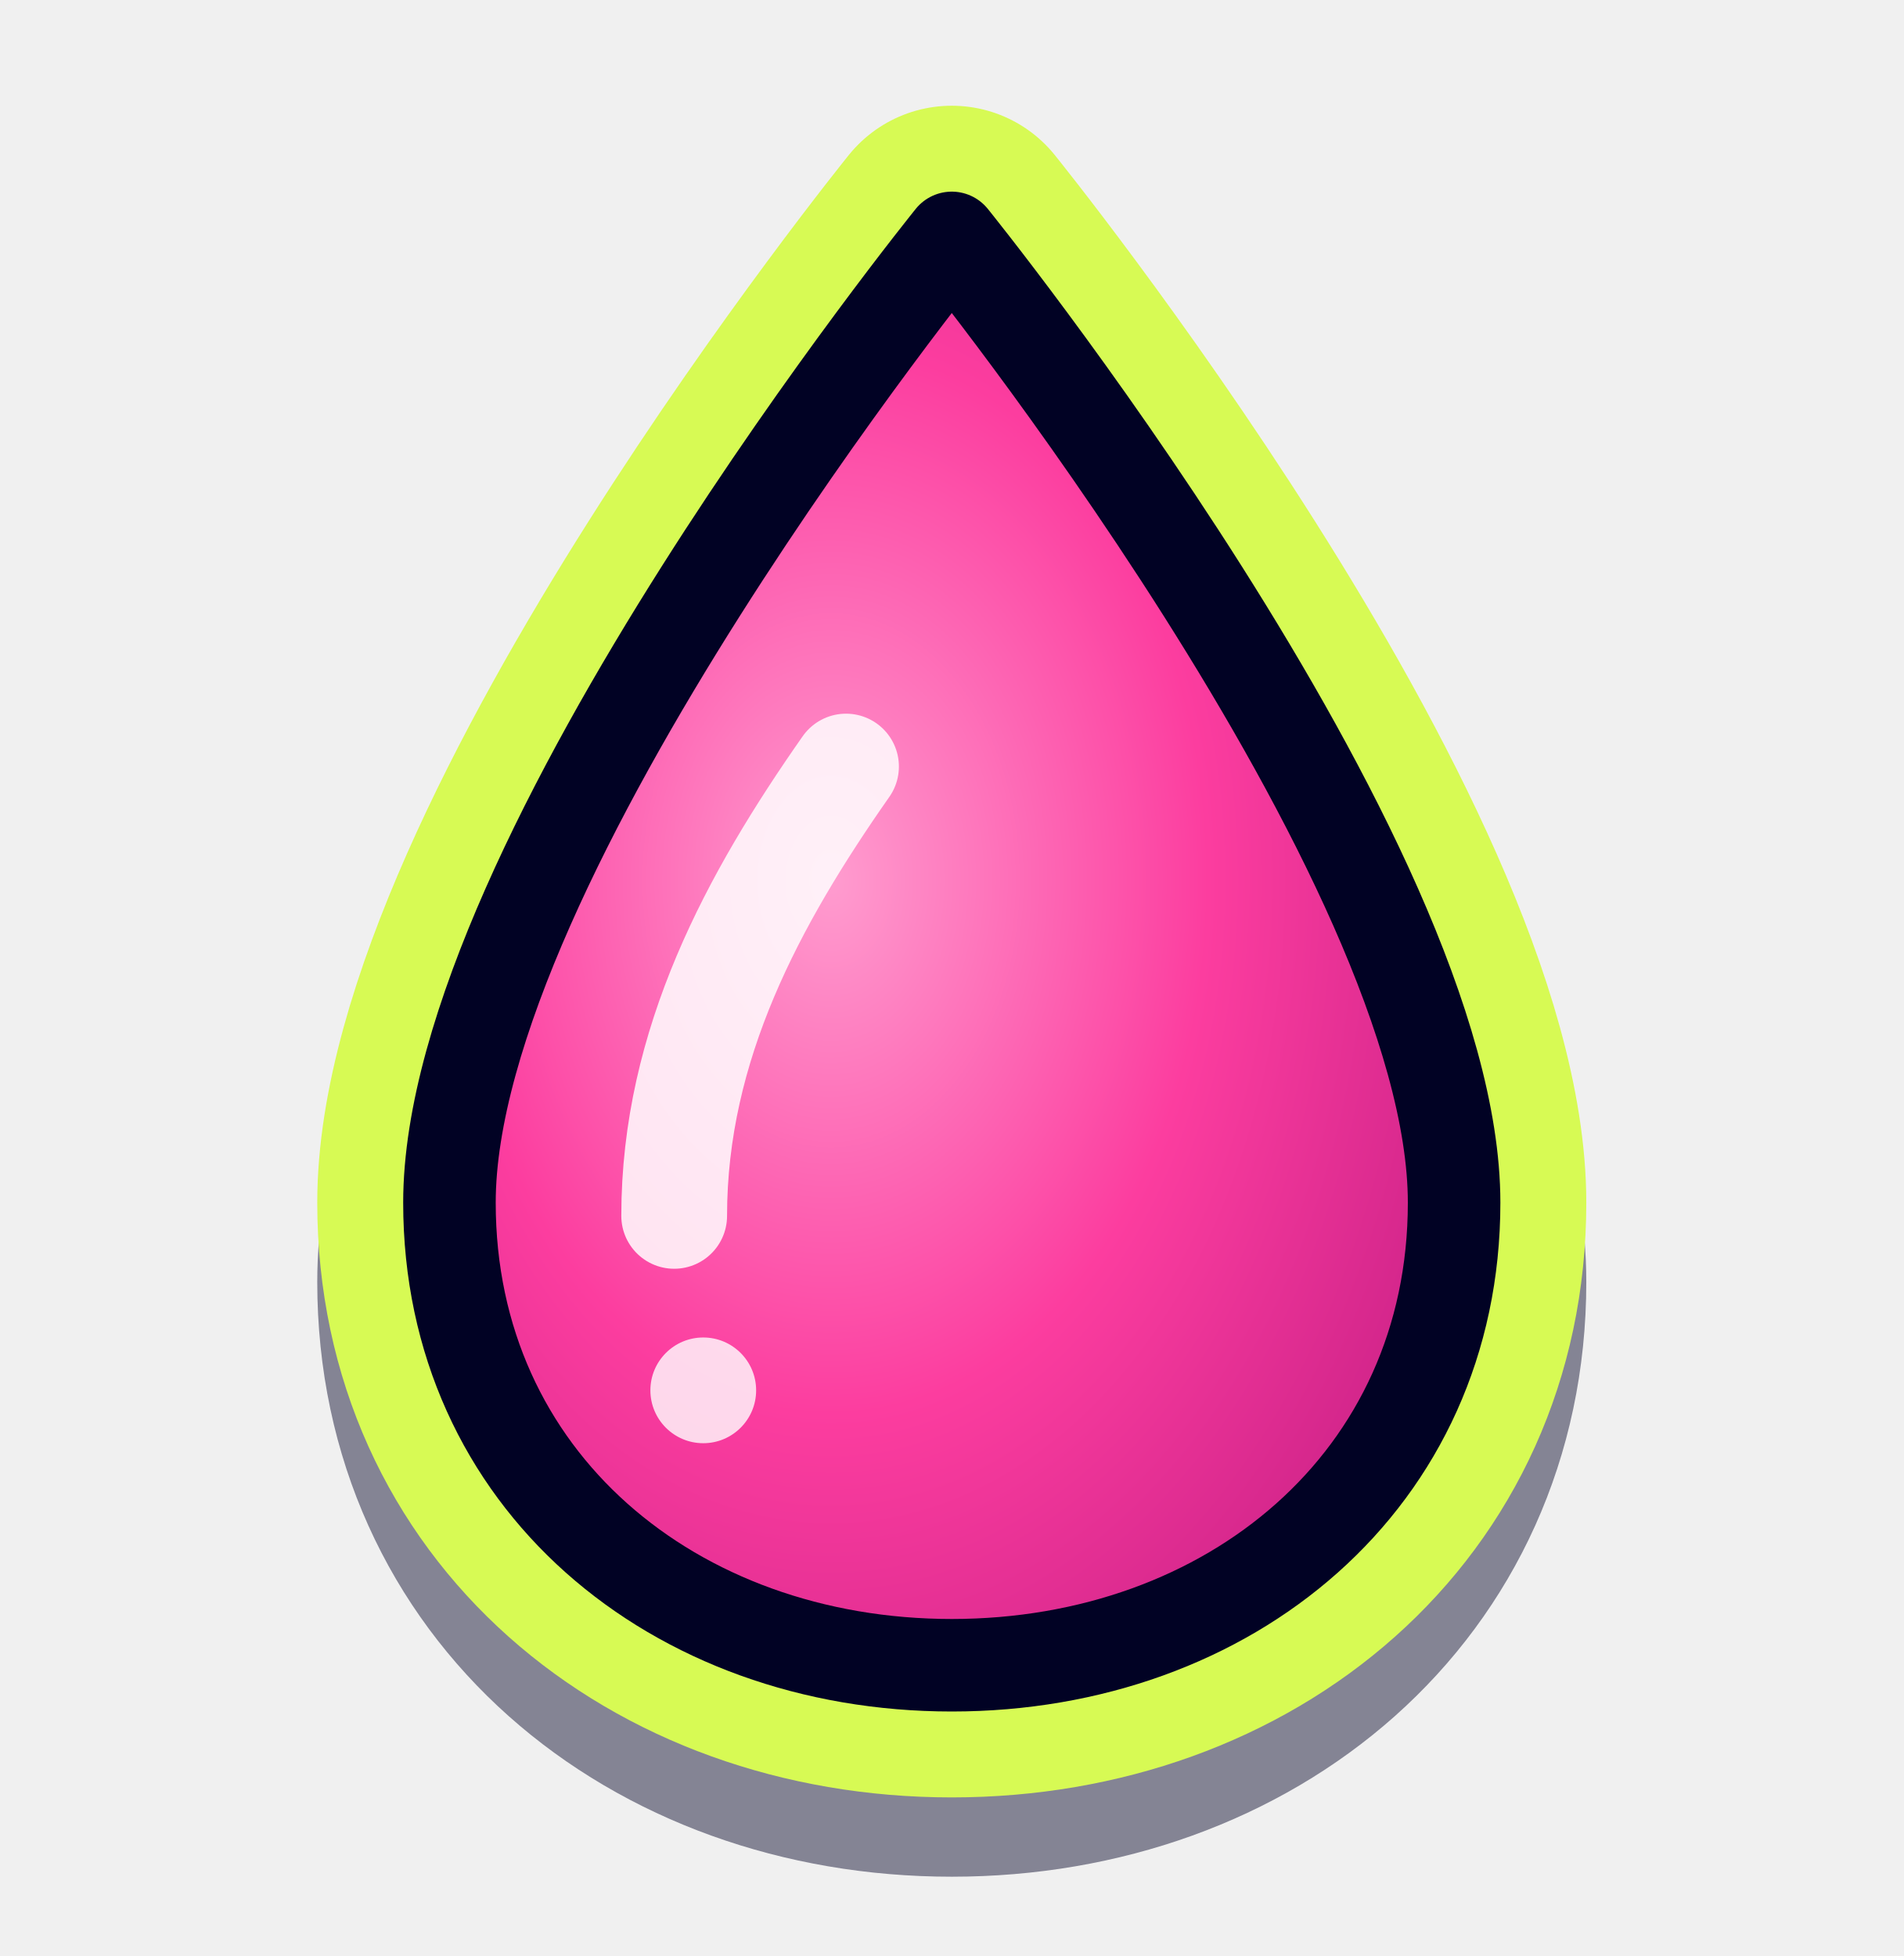
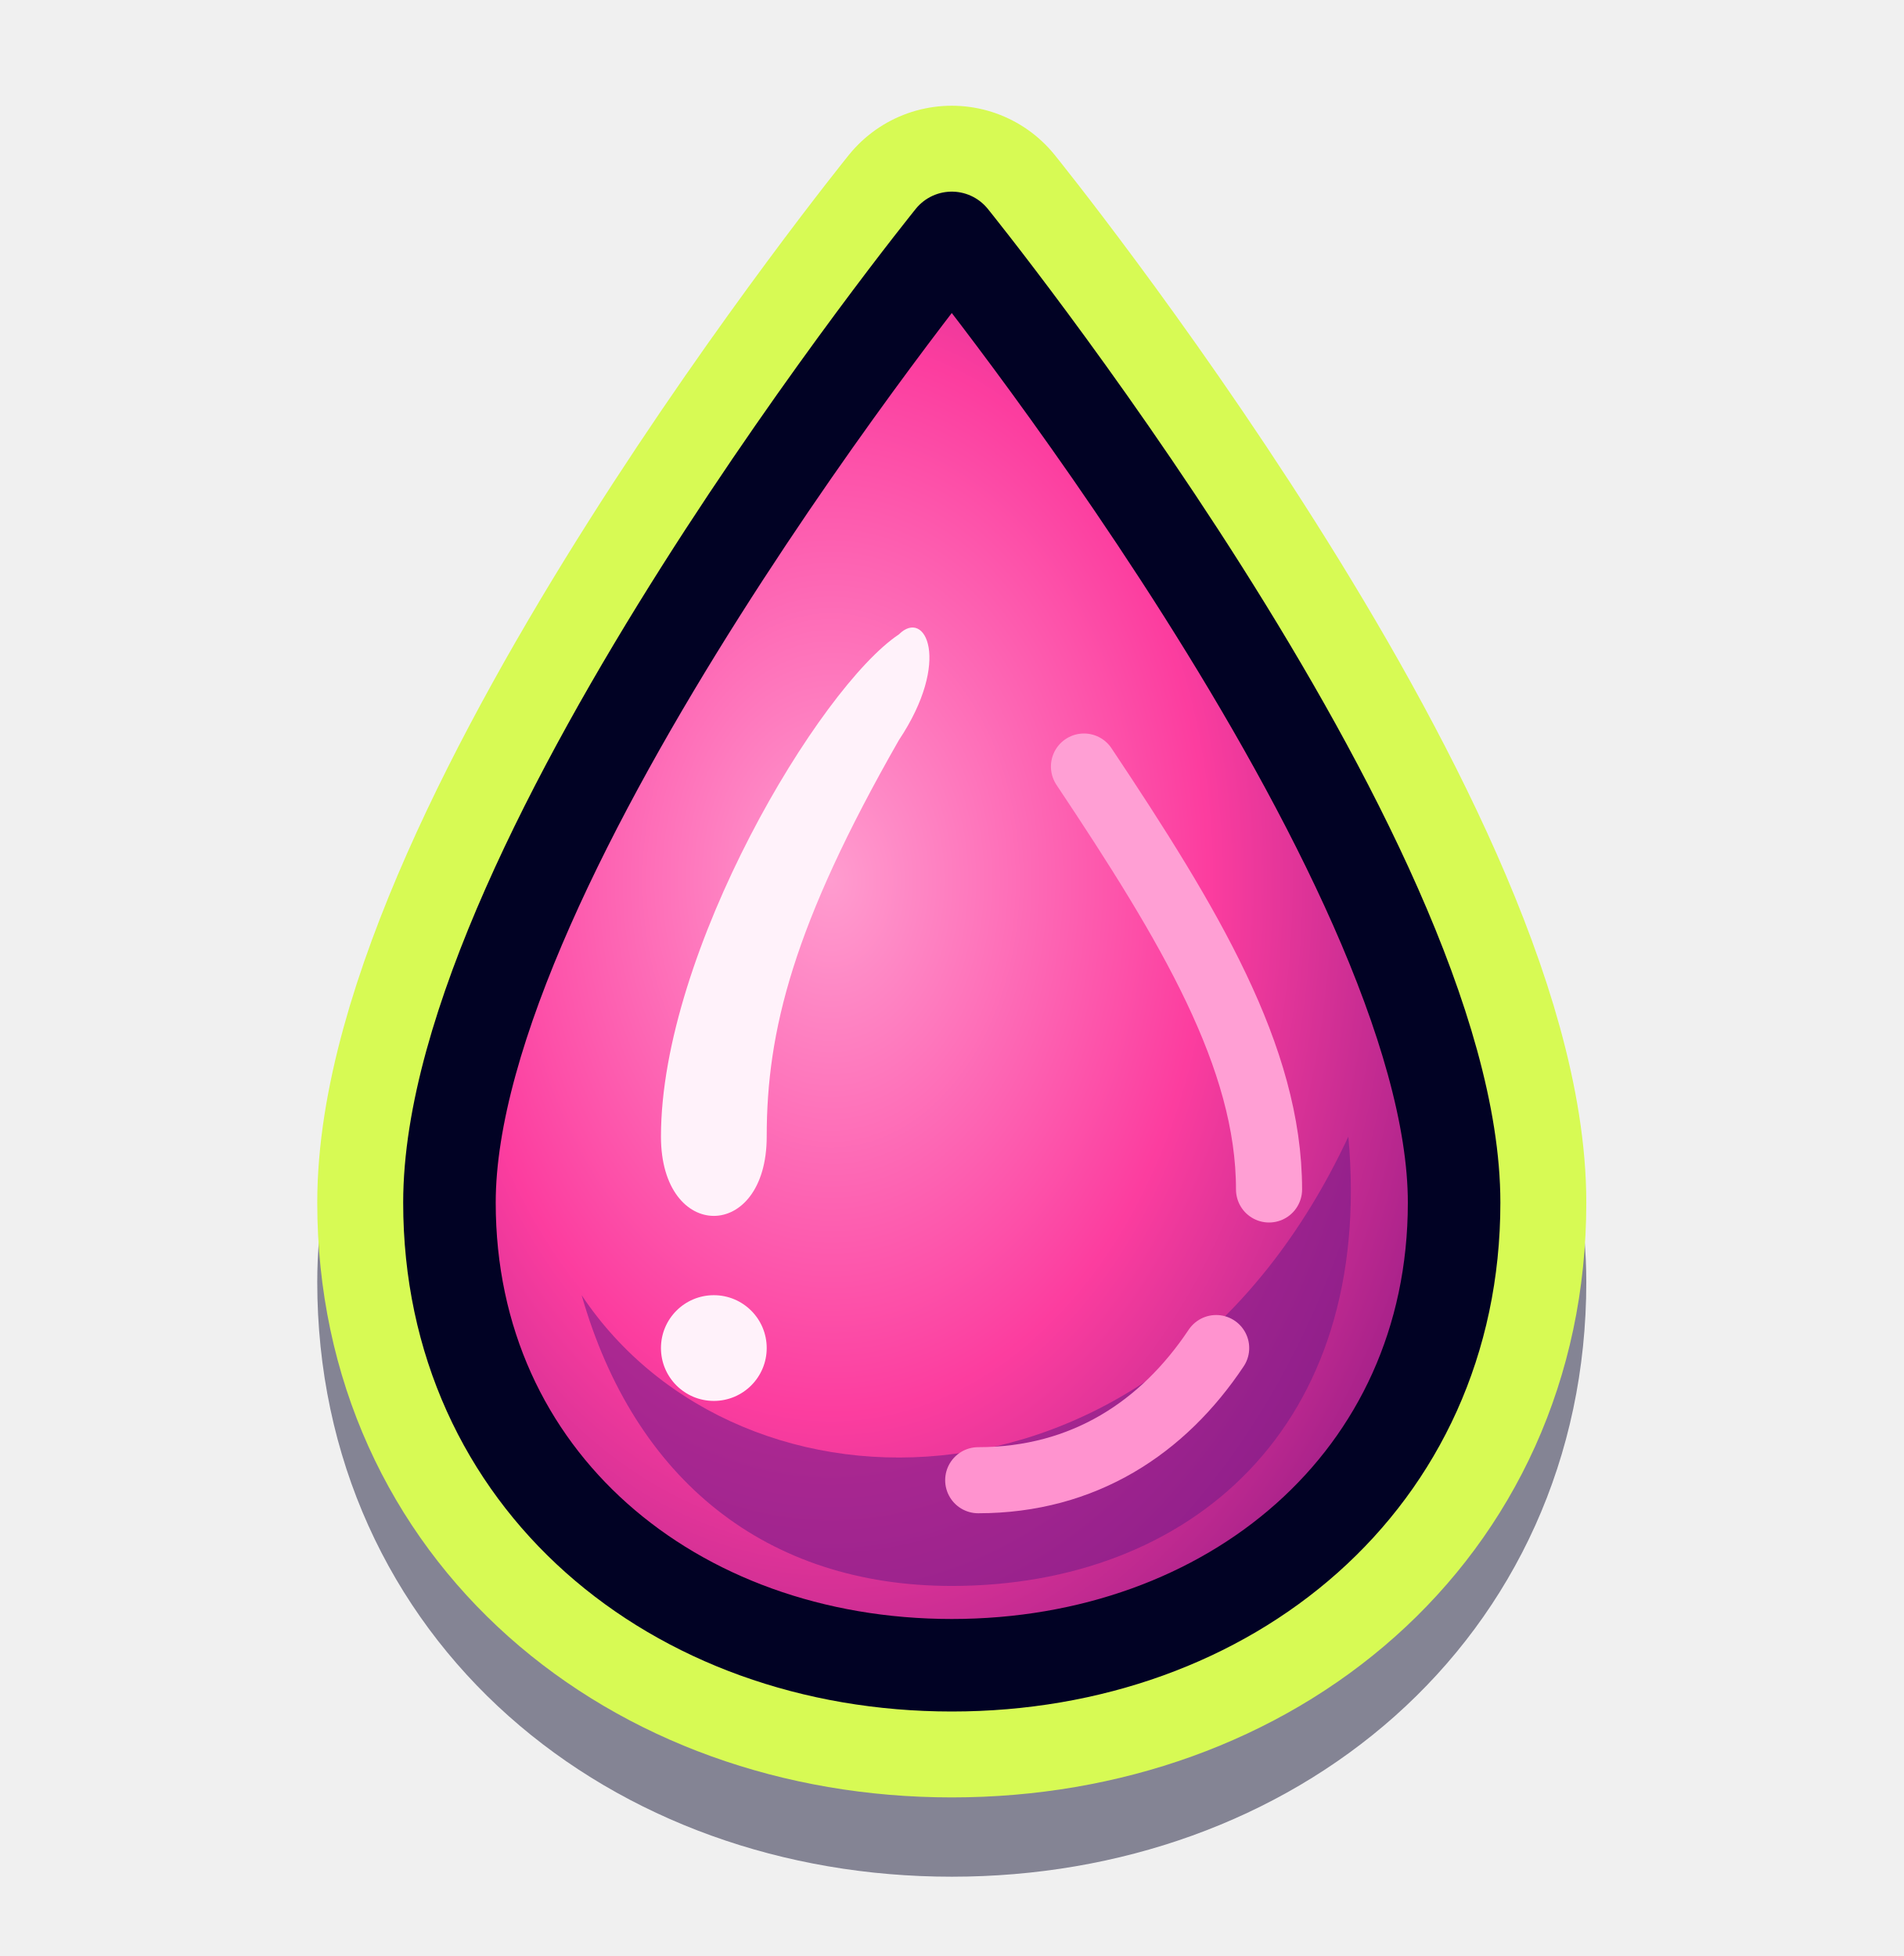
<svg xmlns="http://www.w3.org/2000/svg" xmlns:xlink="http://www.w3.org/1999/xlink" viewBox="-4 -4 72 74">
  <defs>
    <radialGradient id="drip-fill" cx="0.38" cy="0.45" r="0.75">
      <stop offset="0" stop-color="#ff9ccf" />
      <stop offset="0.5" stop-color="#fc3d9f" />
-       <stop offset="1" stop-color="#c41d84" />
+       <stop offset="1" stop-color="#861782" />
    </radialGradient>
    <path id="drip-shape" d="M32 5C32 5 13 28.5 13 41.5C13 52 21.5 59 32 59C42.5 59 51 52 51 41.5C51 28.5 32 5 32 5Z" />
+     <clipPath id="drip-relief">
+       <use href="#drip-shape" />
+     </clipPath>
  </defs>
  <use xlink:href="#drip-shape" href="#drip-shape" transform="translate(0 3)" fill="none" stroke="#010224" stroke-opacity="0.45" stroke-width="10" stroke-linejoin="round" />
  <use xlink:href="#drip-shape" href="#drip-shape" fill="none" stroke="#d7fa54" stroke-width="10" stroke-linejoin="round" />
  <use xlink:href="#drip-shape" href="#drip-shape" fill="url(#drip-fill)" stroke="#010224" stroke-width="3.5" stroke-linejoin="round" />
-   <path d="M21.5 42C21.5 35.5 24.5 30 28 25" fill="none" stroke="#fff" stroke-opacity="0.85" stroke-width="4" stroke-linecap="round" />
-   <circle cx="22.6" cy="48.6" r="2" fill="#fff" fill-opacity="0.8" />
+   <g clip-path="url(#drip-relief)">
+     <path d="M18 45C24 54 40 54 47 39C48 50 41 56 32 56C25 56 20 52 18 45Z" fill="#781b89" opacity=".6" />
+     <path d="M21 39C21 32 27 22 30 20C31 19 32 21 30 24C26 31 25 35 25 39C25 43 21 43 21 39Z" fill="#fff2fa" />
+     <path d="M37 25C41 31 44 36 44 41" fill="none" stroke="#ff9fd4" stroke-width="2.5" stroke-linecap="round" />
+     <path d="M42 47C40 50 37 52 33 52" fill="none" stroke="#ff93cf" stroke-width="2.5" stroke-linecap="round" />
+     <circle cx="23" cy="47" r="2" fill="#fff2fa" />
+   </g>
</svg>
